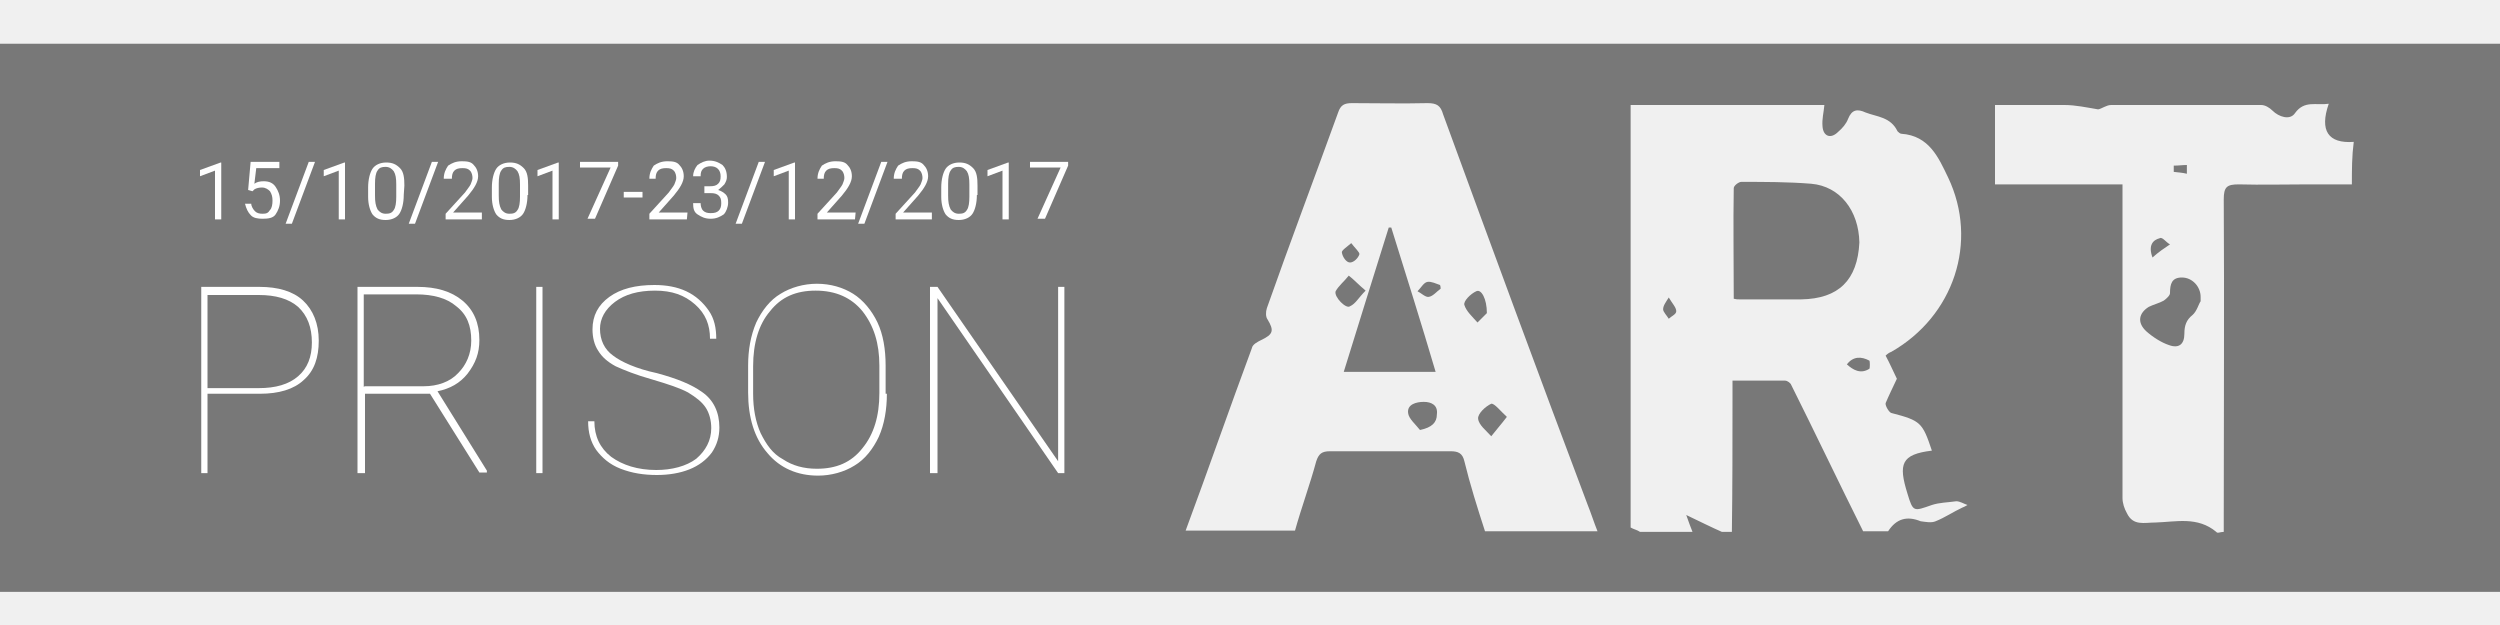
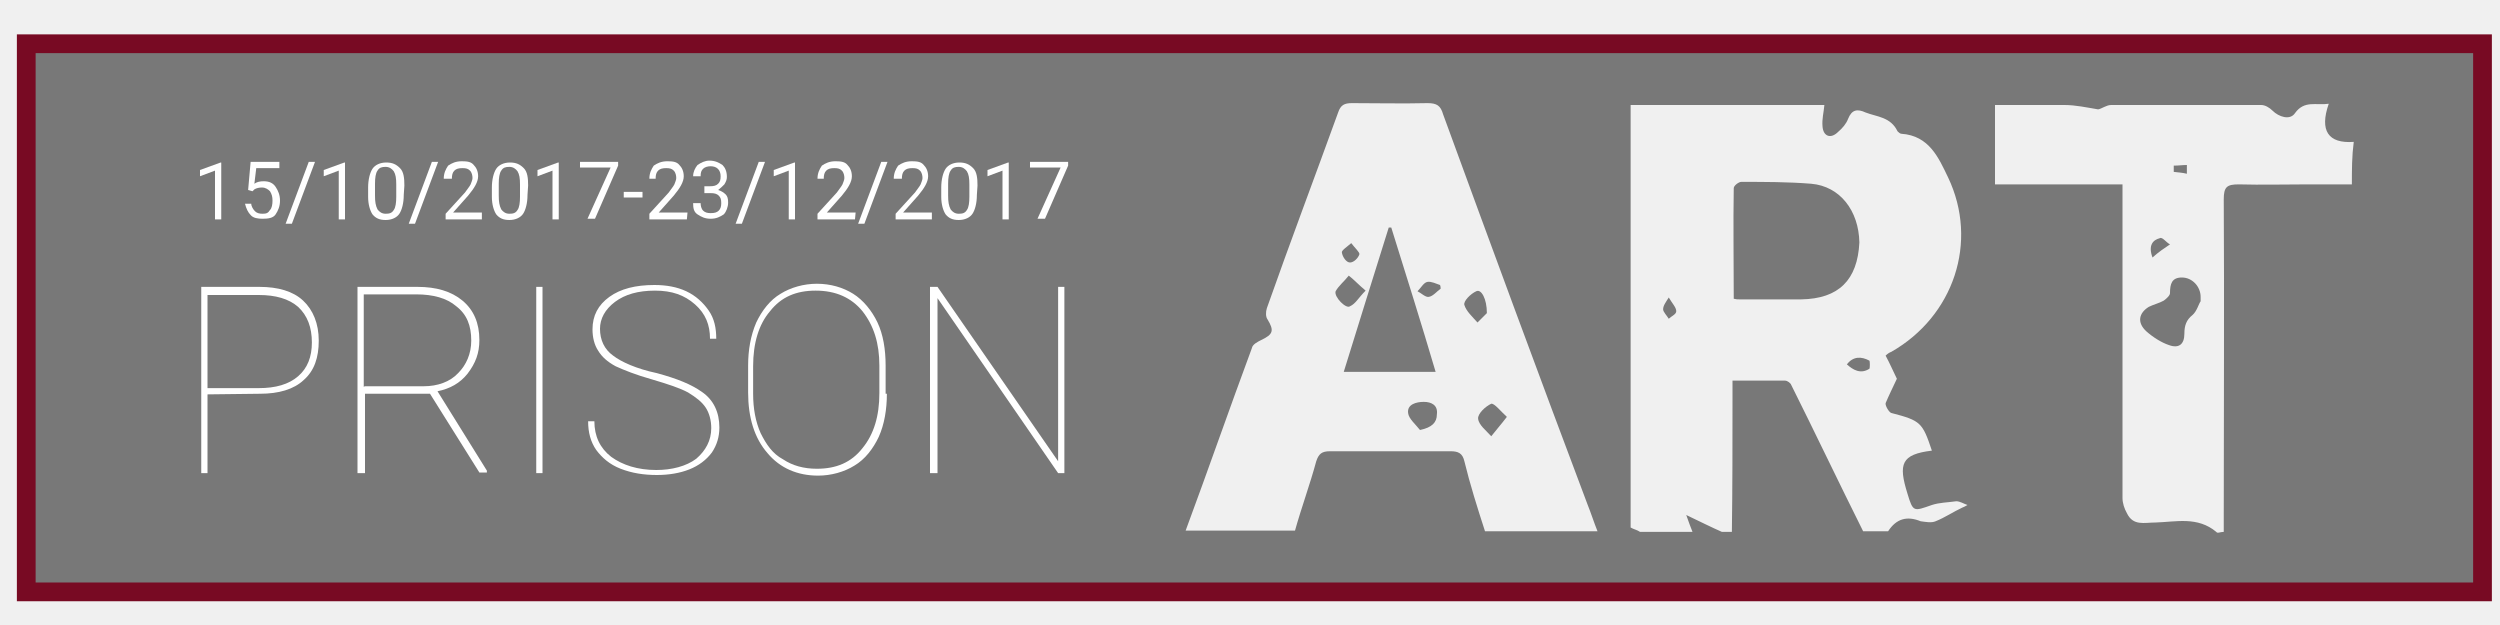
<svg xmlns="http://www.w3.org/2000/svg" version="1.1" id="Layer_1" x="0px" y="0px" viewBox="0 0 400 100" style="enable-background:new 0 0 400 100;" xml:space="preserve">
  <style type="text/css">
	.st0{opacity:0.5;}
	.st1{fill:#FFFFFF;}
+ 	.st2{fill:none;stroke:#780A23;stroke-width:3;stroke-miterlimit:10;}
</style>
  <g>
    <g class="st0">
      <path d="M228.4,45.1c-0.6,0.1-1,0.9-1.6,1.5c0.6,0.3,1.3,1,1.8,0.9c0.7-0.1,1.3-0.9,1.9-1.3c0-0.1,0-0.4-0.1-0.6    C229.8,45.4,229,45,228.4,45.1z" />
      <path d="M236.2,46.6c-0.9,0.4-2.1,1.6-1.9,2.2c0.3,1,1.3,1.9,2.1,2.8c0.6-0.6,1.3-1.3,1.5-1.5C237.9,47.8,237,46.2,236.2,46.6z" />
      <path d="M266.1,49.5c0,0.4,0.6,1,0.9,1.5c0.4-0.4,1.2-0.7,1.2-1.2c0-0.6-0.6-1.2-1.2-2.2C266.5,48.4,266.1,48.9,266.1,49.5z" />
      <path d="M238.6,64.6c-0.9,0.4-2.2,1.6-2.1,2.4c0.1,1,1.3,1.9,2.1,2.8c0.7-0.9,1.5-1.8,2.5-3.1C240.1,65.8,239.1,64.5,238.6,64.6z" />
      <path d="M216,42c0.6,0,1.3-0.7,1.5-1.3c0.1-0.3-0.7-1-1.3-1.8c-0.7,0.6-1.6,1.2-1.5,1.5C214.8,41.1,215.4,42,216,42z" />
      <path d="M227.8,64.3c-1.2,0-2.7,0.4-2.5,1.8c0.1,0.9,1.2,1.8,1.9,2.7c1.9-0.4,2.7-1.2,2.7-2.5C230.1,64.8,229,64.3,227.8,64.3z" />
      <path d="M222.6,36.4c-0.1,0-0.3,0-0.4,0c-2.4,7.6-4.8,15.4-7.2,23.1c5.1,0,9.9,0,14.7,0C227.4,51.7,225,44.1,222.6,36.4z" />
      <path d="M216,49c0.9-0.4,1.3-1.3,2.5-2.5c-1.2-1-1.9-1.8-2.7-2.4c-0.7,0.9-1.6,1.6-2.1,2.5C213.4,47.5,215.4,49.5,216,49z" />
      <path d="M349.9,26.4c-0.7,0-1.3,0.1-2.1,0.1c0,0.3,0,0.7,0,1c0.7,0.1,1.3,0.1,2.1,0.3C349.9,27.4,349.9,27,349.9,26.4z" />
      <path d="M289.8,29.4c-3.7-0.3-7.5-0.3-11.2-0.3c-0.4,0-1.2,0.6-1.2,1c-0.1,5.8,0,11.7,0,17.7c0.4,0.1,0.6,0.1,0.9,0.1    c3.3,0,6.6,0,9.9,0c6-0.1,9-3.1,9.3-9.1C297.4,33.7,294.4,29.8,289.8,29.4z" />
      <path d="M349.1,44.4c-1.6,0-1.9,1-1.9,2.5c0,0.4-0.6,0.9-1,1.2c-0.7,0.4-1.6,0.6-2.4,1c-1.6,1-1.9,2.5-0.4,3.9    c1,0.9,2.4,1.8,3.6,2.2c1.6,0.6,2.5-0.1,2.5-1.8c0-1.3,0.3-2.2,1.3-3c0.7-0.6,1-1.8,1.3-2.2c0-0.6,0-0.6,0-0.7    C352.1,45.9,350.8,44.4,349.1,44.4z" />
-       <path d="M-63.8,7v87.7h540V7H-63.8z M237.6,85c-1.2-3.7-2.4-7.5-3.3-11.2c-0.3-1.3-1-1.6-2.2-1.6c-6.4,0-12.9,0-19.3,0    c-1.3,0-1.8,0.4-2.2,1.6c-1,3.7-2.4,7.5-3.4,11.1c-5.8,0-11.7,0-17.5,0c3.6-9.7,7-19.5,10.6-29.2c0.1-0.6,0.9-1,1.5-1.3    c1.9-0.9,2.1-1.5,1-3.3c-0.3-0.4-0.3-1.2-0.1-1.8c3.7-10.5,7.6-20.8,11.4-31.3c0.4-1.2,1-1.5,2.2-1.5c4,0,8.1,0.1,12.1,0    c1.5,0,2.1,0.4,2.5,1.8c7.6,20.8,15.3,41.7,23.1,62.4c0.6,1.5,1,2.8,1.6,4.3C249.6,85,243.6,85,237.6,85z M314,81.2    c-1.5,0.7-2.8,1.6-4.3,2.2c-0.7,0.3-1.6,0.1-2.4,0c-2.2-0.9-3.9-0.4-5.2,1.6c-1.3,0-2.7,0-4,0c-3.9-7.8-7.6-15.6-11.5-23.4    c-0.1-0.3-0.6-0.7-1-0.7c-2.7,0-5.5,0-8.4,0c0,1.2,0,1.9,0,2.8c0,7.2,0,14.2-0.1,21.4c-0.6,0-1,0-1.6,0c-1.6-0.7-3.4-1.6-5.7-2.7    c0.4,1.2,0.7,1.9,1,2.7c-2.8,0-5.5,0-8.4,0c-0.4-0.3-1-0.4-1.5-0.7c0-22.3,0-45,0-67.6c10.3,0,20.7,0,31,0    c-0.1,1.2-0.4,2.2-0.3,3.4c0.1,1.6,1.3,2.1,2.5,0.9c0.7-0.6,1.3-1.3,1.6-2.1c0.6-1.5,1.5-1.6,2.8-1c1.8,0.7,4,0.7,5.1,3    c0.1,0.1,0.4,0.4,0.6,0.4c4.5,0.3,6,3.9,7.5,7c4.9,10.3,0.9,22.2-9.1,27.9c-0.3,0.1-0.6,0.3-0.9,0.6c0.7,1.3,1.3,2.7,1.8,3.7    c-0.7,1.5-1.3,2.7-1.8,3.9c-0.1,0.4,0.6,1.6,1,1.6c4.6,1.2,4.9,1.5,6.4,6c-4.9,0.6-5.4,2.1-3.9,6.9c0.9,3,1,2.8,3.9,1.8    c1.2-0.4,2.5-0.4,3.9-0.6c0.6,0,1.2,0.4,1.8,0.6C314.6,80.9,314.3,81.1,314,81.2z M376.3,29.5c-2.4,0-4.6,0-7,0    c-3.7,0-7.5,0.1-11.1,0c-1.9,0-2.4,0.4-2.4,2.4c0.1,16.9,0,33.9,0,50.8c0,0.7,0,1.5,0,2.4c-0.6,0-1,0.3-1.2,0    c-3-2.5-6.4-1.6-9.7-1.5c-1.8,0-3.6,0.6-4.6-1.5c-0.4-0.7-0.7-1.6-0.7-2.4c0-15.9,0-31.8,0-47.7c0-0.7,0-1.5,0-2.5    c-6.9,0-13.6,0-20.4,0c0-4.2,0-8.5,0-12.7c3.7,0,7.3,0,11.1,0c1.8,0,3.6,0.4,5.4,0.7c0.6-0.1,1.3-0.7,2.1-0.7c7.9,0,16,0,24,0    c0.6,0,1.3,0.4,1.8,0.9c1,1,2.8,1.6,3.6,0.4c1.5-2.1,3.4-1.2,5.4-1.5c-1.5,4.3-0.1,6.4,4,6.1C376.3,25,376.3,27.1,376.3,29.5z" />
+       <path d="M4.2,7v87.7h393V7H4.2z M237.6,85c-1.2-3.7-2.4-7.5-3.3-11.2c-0.3-1.3-1-1.6-2.2-1.6c-6.4,0-12.9,0-19.3,0    c-1.3,0-1.8,0.4-2.2,1.6c-1,3.7-2.4,7.5-3.4,11.1c-5.8,0-11.7,0-17.5,0c3.6-9.7,7-19.5,10.6-29.2c0.1-0.6,0.9-1,1.5-1.3    c1.9-0.9,2.1-1.5,1-3.3c-0.3-0.4-0.3-1.2-0.1-1.8c3.7-10.5,7.6-20.8,11.4-31.3c0.4-1.2,1-1.5,2.2-1.5c4,0,8.1,0.1,12.1,0    c1.5,0,2.1,0.4,2.5,1.8c7.6,20.8,15.3,41.7,23.1,62.4c0.6,1.5,1,2.8,1.6,4.3C249.6,85,243.6,85,237.6,85z M314,81.2    c-1.5,0.7-2.8,1.6-4.3,2.2c-0.7,0.3-1.6,0.1-2.4,0c-2.2-0.9-3.9-0.4-5.2,1.6c-1.3,0-2.7,0-4,0c-3.9-7.8-7.6-15.6-11.5-23.4    c-0.1-0.3-0.6-0.7-1-0.7c-2.7,0-5.5,0-8.4,0c0,1.2,0,1.9,0,2.8c0,7.2,0,14.2-0.1,21.4c-0.6,0-1,0-1.6,0c-1.6-0.7-3.4-1.6-5.7-2.7    c0.4,1.2,0.7,1.9,1,2.7c-2.8,0-5.5,0-8.4,0c-0.4-0.3-1-0.4-1.5-0.7c0-22.3,0-45,0-67.6c10.3,0,20.7,0,31,0    c-0.1,1.2-0.4,2.2-0.3,3.4c0.1,1.6,1.3,2.1,2.5,0.9c0.7-0.6,1.3-1.3,1.6-2.1c0.6-1.5,1.5-1.6,2.8-1c1.8,0.7,4,0.7,5.1,3    c0.1,0.1,0.4,0.4,0.6,0.4c4.5,0.3,6,3.9,7.5,7c4.9,10.3,0.9,22.2-9.1,27.9c-0.3,0.1-0.6,0.3-0.9,0.6c0.7,1.3,1.3,2.7,1.8,3.7    c-0.7,1.5-1.3,2.7-1.8,3.9c-0.1,0.4,0.6,1.6,1,1.6c4.6,1.2,4.9,1.5,6.4,6c-4.9,0.6-5.4,2.1-3.9,6.9c0.9,3,1,2.8,3.9,1.8    c1.2-0.4,2.5-0.4,3.9-0.6c0.6,0,1.2,0.4,1.8,0.6C314.6,80.9,314.3,81.1,314,81.2z M376.3,29.5c-2.4,0-4.6,0-7,0    c-3.7,0-7.5,0.1-11.1,0c-1.9,0-2.4,0.4-2.4,2.4c0.1,16.9,0,33.9,0,50.8c0,0.7,0,1.5,0,2.4c-0.6,0-1,0.3-1.2,0    c-3-2.5-6.4-1.6-9.7-1.5c-1.8,0-3.6,0.6-4.6-1.5c-0.4-0.7-0.7-1.6-0.7-2.4c0-15.9,0-31.8,0-47.7c0-0.7,0-1.5,0-2.5    c-6.9,0-13.6,0-20.4,0c0-4.2,0-8.5,0-12.7c3.7,0,7.3,0,11.1,0c1.8,0,3.6,0.4,5.4,0.7c0.6-0.1,1.3-0.7,2.1-0.7c7.9,0,16,0,24,0    c0.6,0,1.3,0.4,1.8,0.9c1,1,2.8,1.6,3.6,0.4c1.5-2.1,3.4-1.2,5.4-1.5c-1.5,4.3-0.1,6.4,4,6.1C376.3,25,376.3,27.1,376.3,29.5z" />
      <path d="M347.2,39.1c-0.6-0.3-1.2-1.2-1.6-1c-1.2,0.3-1.9,1.2-1.2,3.1C345.4,40.3,346.3,39.7,347.2,39.1z" />
      <path d="M295.5,58.3c1,0.9,2.2,1.6,3.6,0.7c0.1-0.1,0.1-1.2,0-1.3C297.8,57,296.5,57,295.5,58.3z" />
    </g>
    <g>
      <g>
-         <path class="st1" d="M33.2,63.1v12.6h-1V45.9h9.3c3,0,5.4,0.7,7,2.2c1.6,1.5,2.5,3.7,2.5,6.4c0,2.7-0.7,4.8-2.4,6.3     c-1.6,1.5-4,2.2-7,2.2H33.2z M33.2,62.1h8.2c2.7,0,4.8-0.6,6.3-1.9c1.5-1.3,2.2-3.1,2.2-5.4c0-2.4-0.7-4.3-2.2-5.7     c-1.5-1.3-3.6-1.9-6.3-1.9h-8.2V62.1z" />
+         <path class="st1" d="M33.2,63.1v12.6h-1V45.9h9.3c3,0,5.4,0.7,7,2.2s2.5,3.7,2.5,6.4s-0.7,4.8-2.4,6.3c-1.6,1.5-4,2.2-7,2.2     L33.2,63.1L33.2,63.1z M33.2,62.1h8.2c2.7,0,4.8-0.6,6.3-1.9c1.5-1.3,2.2-3.1,2.2-5.4c0-2.4-0.7-4.3-2.2-5.7     c-1.5-1.3-3.6-1.9-6.3-1.9h-8.2V62.1z" />
        <path class="st1" d="M68.8,63H58.4v12.7h-1.2V45.9h9.6c3,0,5.4,0.7,7.2,2.2c1.8,1.5,2.7,3.6,2.7,6.3c0,2.1-0.6,3.7-1.9,5.4     c-1.2,1.5-2.8,2.4-4.8,2.8l7.9,12.7v0.3h-1.2L68.8,63z M58.4,61.8h9.4c2.2,0,4.2-0.7,5.5-2.1c1.3-1.3,2.1-3.1,2.1-5.2     c0-2.4-0.7-4.2-2.4-5.5c-1.5-1.3-3.7-1.9-6.4-1.9h-8.4v14.8C58.3,61.8,58.4,61.8,58.4,61.8z" />
        <path class="st1" d="M86.8,75.7h-1V45.9h1V75.7z" />
-         <path class="st1" d="M113.8,68.5c0-1.2-0.3-2.4-0.9-3.3c-0.6-0.9-1.5-1.6-2.8-2.4c-1.3-0.7-3.1-1.3-5.8-2.1     c-2.5-0.7-4.5-1.5-5.8-2.1c-1.3-0.7-2.2-1.5-2.8-2.5c-0.6-0.9-0.9-2.1-0.9-3.4c0-2.2,0.9-3.9,2.7-5.2c1.8-1.3,4.2-1.9,7.2-1.9     c1.9,0,3.6,0.3,5.1,1s2.7,1.8,3.6,3.1c0.9,1.3,1.2,2.8,1.2,4.5h-1c0-2.2-0.7-4-2.4-5.5s-3.7-2.2-6.4-2.2c-2.7,0-4.8,0.6-6.4,1.8     s-2.4,2.7-2.4,4.3c0,1.8,0.7,3.3,2.1,4.3c1.3,1,3.7,2.1,7,2.8c3.3,0.9,5.5,1.8,7.2,3c1.9,1.3,2.8,3.3,2.8,5.7     c0,1.5-0.4,2.8-1.2,4c-0.9,1.2-2.1,2.1-3.6,2.7c-1.5,0.6-3.3,0.9-5.2,0.9c-2.1,0-4-0.3-5.8-1s-3-1.8-3.9-3     c-0.9-1.3-1.3-2.8-1.3-4.6h1c0,2.4,0.9,4.3,2.7,5.7c1.8,1.3,4.2,2.1,7.2,2.1c2.5,0,4.8-0.6,6.4-1.8     C112.9,72.1,113.8,70.5,113.8,68.5z" />
-         <path class="st1" d="M141.9,63c0,2.5-0.4,4.9-1.3,6.9c-0.9,1.9-2.2,3.6-3.9,4.6c-1.6,1-3.7,1.6-5.8,1.6c-3.3,0-6.1-1.2-8.1-3.6     c-2.1-2.4-3.1-5.7-3.1-9.7v-4.3c0-2.5,0.4-4.8,1.3-6.9c0.9-1.9,2.2-3.6,3.9-4.6c1.6-1,3.7-1.6,5.8-1.6c2.2,0,4.2,0.6,5.8,1.6     c1.6,1,3,2.7,3.9,4.6c0.9,1.9,1.3,4.3,1.3,6.9V63C141.8,63,141.9,63,141.9,63z M140.7,58.5c0-3.6-0.9-6.4-2.7-8.7     c-1.8-2.2-4.3-3.3-7.5-3.3c-3.1,0-5.5,1-7.3,3.3c-1.8,2.1-2.7,5.1-2.7,8.8V63c0,2.4,0.4,4.5,1.2,6.3c0.9,1.8,1.9,3.3,3.6,4.2     c1.5,1,3.3,1.5,5.4,1.5c3.1,0,5.5-1,7.3-3.3c1.8-2.2,2.7-5.1,2.7-8.8V58.5z" />
+         <path class="st1" d="M113.8,68.5c0-1.2-0.3-2.4-0.9-3.3s-1.5-1.6-2.8-2.4c-1.3-0.7-3.1-1.3-5.8-2.1c-2.5-0.7-4.5-1.5-5.8-2.1     c-1.3-0.7-2.2-1.5-2.8-2.5c-0.6-0.9-0.9-2.1-0.9-3.4c0-2.2,0.9-3.9,2.7-5.2c1.8-1.3,4.2-1.9,7.2-1.9c1.9,0,3.6,0.3,5.1,1     s2.7,1.8,3.6,3.1s1.2,2.8,1.2,4.5h-1c0-2.2-0.7-4-2.4-5.5s-3.7-2.2-6.4-2.2c-2.7,0-4.8,0.6-6.4,1.8S96,51,96,52.6     c0,1.8,0.7,3.3,2.1,4.3c1.3,1,3.7,2.1,7,2.8c3.3,0.9,5.5,1.8,7.2,3c1.9,1.3,2.8,3.3,2.8,5.7c0,1.5-0.4,2.8-1.2,4     c-0.9,1.2-2.1,2.1-3.6,2.7S107,76,105.1,76c-2.1,0-4-0.3-5.8-1s-3-1.8-3.9-3c-0.9-1.3-1.3-2.8-1.3-4.6h1c0,2.4,0.9,4.3,2.7,5.7     c1.8,1.3,4.2,2.1,7.2,2.1c2.5,0,4.8-0.6,6.4-1.8C112.9,72.1,113.8,70.5,113.8,68.5z" />
+         <path class="st1" d="M141.9,63c0,2.5-0.4,4.9-1.3,6.9c-0.9,1.9-2.2,3.6-3.9,4.6c-1.6,1-3.7,1.6-5.8,1.6c-3.3,0-6.1-1.2-8.1-3.6     c-2.1-2.4-3.1-5.7-3.1-9.7v-4.3c0-2.5,0.4-4.8,1.3-6.9c0.9-1.9,2.2-3.6,3.9-4.6c1.6-1,3.7-1.6,5.8-1.6c2.2,0,4.2,0.6,5.8,1.6     s3,2.7,3.9,4.6c0.9,1.9,1.3,4.3,1.3,6.9V63C141.8,63,141.9,63,141.9,63z M140.7,58.5c0-3.6-0.9-6.4-2.7-8.7     c-1.8-2.2-4.3-3.3-7.5-3.3c-3.1,0-5.5,1-7.3,3.3c-1.8,2.1-2.7,5.1-2.7,8.8V63c0,2.4,0.4,4.5,1.2,6.3c0.9,1.8,1.9,3.3,3.6,4.2     c1.5,1,3.3,1.5,5.4,1.5c3.1,0,5.5-1,7.3-3.3c1.8-2.2,2.7-5.1,2.7-8.8V58.5z" />
        <path class="st1" d="M170.3,75.7h-1l-19.3-28v28h-1.2V45.9h1.2l19.3,27.9V45.9h1V75.7z" />
      </g>
      <g>
        <path class="st1" d="M35.6,35.1h-1.2v-7.8L32,28.2v-1l3.3-1.2h0.1v9.1C35.5,35.1,35.6,35.1,35.6,35.1z" />
-         <path class="st1" d="M39.7,30.4l0.4-4.5h4.6v1H41l-0.3,2.5c0.4-0.3,0.9-0.4,1.5-0.4c0.9,0,1.5,0.3,1.9,0.9     c0.4,0.6,0.7,1.3,0.7,2.2s-0.3,1.6-0.7,2.2c-0.4,0.6-1.2,0.7-2.1,0.7c-0.7,0-1.5-0.1-1.9-0.6c-0.4-0.4-0.7-1-0.9-1.8h1     c0,0.4,0.3,0.9,0.6,1.2c0.3,0.3,0.7,0.4,1.2,0.4c0.6,0,0.9-0.1,1.2-0.6c0.3-0.3,0.4-0.9,0.4-1.5c0-0.6-0.1-1-0.4-1.5     c-0.3-0.3-0.7-0.6-1.3-0.6c-0.4,0-0.9,0.1-1.2,0.3l-0.3,0.3L39.7,30.4z" />
+         <path class="st1" d="M39.7,30.4l0.4-4.5h4.6v1H41l-0.3,2.5c0.4-0.3,0.9-0.4,1.5-0.4c0.9,0,1.5,0.3,1.9,0.9s0.7,1.3,0.7,2.2     c0,0.9-0.3,1.6-0.7,2.2C43.7,34.9,42.9,35,42,35c-0.7,0-1.5-0.1-1.9-0.6c-0.4-0.4-0.7-1-0.9-1.8h1c0,0.4,0.3,0.9,0.6,1.2     s0.7,0.4,1.2,0.4c0.6,0,0.9-0.1,1.2-0.6c0.3-0.3,0.4-0.9,0.4-1.5c0-0.6-0.1-1-0.4-1.5c-0.3-0.3-0.7-0.6-1.3-0.6     c-0.4,0-0.9,0.1-1.2,0.3l-0.3,0.3L39.7,30.4z" />
        <path class="st1" d="M46.7,35.8h-1l3.7-9.9h1L46.7,35.8z" />
        <path class="st1" d="M55.4,35.1h-1.2v-7.8l-2.4,0.9v-1l3.3-1.2h0.1v9.1C55.3,35.1,55.4,35.1,55.4,35.1z" />
-         <path class="st1" d="M64.6,31.2c0,1.3-0.3,2.4-0.7,3c-0.4,0.6-1.2,1-2.2,1s-1.6-0.3-2.1-0.9c-0.4-0.6-0.7-1.6-0.7-2.8V30     c0-1.3,0.3-2.4,0.7-3c0.4-0.6,1.2-1,2.2-1s1.6,0.3,2.2,0.9s0.7,1.6,0.7,2.8L64.6,31.2L64.6,31.2z M63.4,29.5c0-1-0.1-1.6-0.4-2.1     c-0.3-0.4-0.7-0.7-1.3-0.7s-1,0.1-1.3,0.6c-0.3,0.4-0.4,1.2-0.4,2.1v1.9c0,1,0.1,1.6,0.4,2.2c0.3,0.4,0.7,0.7,1.3,0.7     s1-0.1,1.3-0.6c0.3-0.4,0.4-1.2,0.4-2.1V29.5z" />
+         <path class="st1" d="M64.6,31.2c0,1.3-0.3,2.4-0.7,3c-0.4,0.6-1.2,1-2.2,1s-1.6-0.3-2.1-0.9c-0.4-0.6-0.7-1.6-0.7-2.8V30     c0-1.3,0.3-2.4,0.7-3s1.2-1,2.2-1s1.6,0.3,2.2,0.9c0.6,0.6,0.7,1.6,0.7,2.8L64.6,31.2L64.6,31.2z M63.4,29.5c0-1-0.1-1.6-0.4-2.1     c-0.3-0.4-0.7-0.7-1.3-0.7s-1,0.1-1.3,0.6c-0.3,0.4-0.4,1.2-0.4,2.1v1.9c0,1,0.1,1.6,0.4,2.2c0.3,0.4,0.7,0.7,1.3,0.7     s1-0.1,1.3-0.6c0.3-0.4,0.4-1.2,0.4-2.1V29.5z" />
        <path class="st1" d="M66.4,35.8h-1l3.7-9.9h1L66.4,35.8z" />
-         <path class="st1" d="M77.3,35.1h-6v-0.9l3.1-3.4c0.4-0.6,0.7-0.9,0.9-1.3c0.1-0.3,0.3-0.7,0.3-1c0-0.4-0.1-0.9-0.4-1.2     c-0.3-0.3-0.6-0.4-1.2-0.4c-0.6,0-1,0.1-1.3,0.4c-0.3,0.3-0.4,0.7-0.4,1.3H71c0-0.9,0.3-1.5,0.7-2.1c0.6-0.4,1.2-0.7,2.2-0.7     c0.9,0,1.5,0.1,1.9,0.6c0.4,0.4,0.7,1,0.7,1.8c0,0.9-0.6,1.9-1.6,3.1l-2.4,2.7h4.6V35.1z" />
-         <path class="st1" d="M84.4,31.2c0,1.3-0.3,2.4-0.7,3c-0.4,0.6-1.2,1-2.2,1c-1,0-1.6-0.3-2.1-0.9c-0.4-0.6-0.7-1.6-0.7-2.8V30     c0-1.3,0.3-2.4,0.7-3c0.4-0.6,1.2-1,2.2-1c1,0,1.6,0.3,2.2,0.9c0.6,0.6,0.7,1.6,0.7,2.8v1.5H84.4z M83.2,29.5     c0-1-0.1-1.6-0.4-2.1c-0.3-0.4-0.7-0.7-1.3-0.7c-0.6,0-1,0.1-1.3,0.6c-0.3,0.4-0.4,1.2-0.4,2.1v1.9c0,1,0.1,1.6,0.4,2.2     c0.3,0.4,0.7,0.7,1.3,0.7c0.6,0,1-0.1,1.3-0.6c0.3-0.4,0.4-1.2,0.4-2.1V29.5z" />
+         <path class="st1" d="M77.3,35.1h-6v-0.9l3.1-3.4c0.4-0.6,0.7-0.9,0.9-1.3c0.1-0.3,0.3-0.7,0.3-1c0-0.4-0.1-0.9-0.4-1.2     c-0.3-0.3-0.6-0.4-1.2-0.4s-1,0.1-1.3,0.4s-0.4,0.7-0.4,1.3H71c0-0.9,0.3-1.5,0.7-2.1c0.6-0.4,1.2-0.7,2.2-0.7     c0.9,0,1.5,0.1,1.9,0.6c0.4,0.4,0.7,1,0.7,1.8c0,0.9-0.6,1.9-1.6,3.1L72.5,34h4.6v1.1H77.3z" />
+         <path class="st1" d="M84.4,31.2c0,1.3-0.3,2.4-0.7,3c-0.4,0.6-1.2,1-2.2,1s-1.6-0.3-2.1-0.9c-0.4-0.6-0.7-1.6-0.7-2.8V30     c0-1.3,0.3-2.4,0.7-3c0.4-0.6,1.2-1,2.2-1s1.6,0.3,2.2,0.9s0.7,1.6,0.7,2.8L84.4,31.2C84.5,31.2,84.4,31.2,84.4,31.2z M83.2,29.5     c0-1-0.1-1.6-0.4-2.1c-0.3-0.4-0.7-0.7-1.3-0.7c-0.6,0-1,0.1-1.3,0.6c-0.3,0.4-0.4,1.2-0.4,2.1v1.9c0,1,0.1,1.6,0.4,2.2     c0.3,0.4,0.7,0.7,1.3,0.7c0.6,0,1-0.1,1.3-0.6c0.3-0.4,0.4-1.2,0.4-2.1V29.5z" />
        <path class="st1" d="M89.6,35.1h-1.2v-7.8L86,28.2v-1l3.3-1.2h0.1v9.1C89.5,35.1,89.6,35.1,89.6,35.1z" />
-         <path class="st1" d="M98.9,26.5l-3.7,8.5H94l3.7-8.2h-4.9v-0.9h6.1V26.5z" />
+         <path class="st1" d="M98.9,26.5L95.2,35H94l3.7-8.2h-4.9v-0.9h6.1C98.9,25.9,98.9,26.5,98.9,26.5z" />
        <path class="st1" d="M102.8,31.6h-3v-0.9h3V31.6z" />
-         <path class="st1" d="M109.9,35.1h-6v-0.9l3.1-3.4c0.4-0.6,0.7-0.9,0.9-1.3c0.1-0.3,0.3-0.7,0.3-1c0-0.4-0.1-0.9-0.4-1.2     c-0.3-0.3-0.6-0.4-1.2-0.4c-0.6,0-1,0.1-1.3,0.4c-0.3,0.3-0.4,0.7-0.4,1.3h-1c0-0.9,0.3-1.5,0.7-2.1c0.6-0.4,1.2-0.7,2.2-0.7     c0.9,0,1.5,0.1,1.9,0.6c0.4,0.4,0.7,1,0.7,1.8c0,0.9-0.6,1.9-1.6,3.1l-2.4,2.7h4.6L109.9,35.1L109.9,35.1z" />
-         <path class="st1" d="M112.7,29.8h0.9c0.6,0,1-0.1,1.3-0.4c0.3-0.3,0.4-0.6,0.4-1.2c0-1-0.6-1.6-1.6-1.6c-0.4,0-0.9,0.1-1.2,0.4     c-0.3,0.3-0.4,0.6-0.4,1.2h-1.2c0-0.7,0.3-1.3,0.7-1.8c0.6-0.4,1.2-0.7,1.9-0.7c0.9,0,1.5,0.3,2.1,0.7c0.4,0.4,0.7,1,0.7,1.9     c0,0.4-0.1,0.7-0.4,1.2c-0.3,0.3-0.6,0.6-1,0.9c0.4,0.1,0.9,0.4,1.2,0.7c0.3,0.3,0.4,0.7,0.4,1.3c0,0.7-0.3,1.5-0.7,1.9     c-0.6,0.4-1.2,0.7-2.1,0.7c-0.9,0-1.5-0.3-2.1-0.7c-0.6-0.4-0.7-1-0.7-1.8h1.2c0,0.4,0.1,0.9,0.4,1.2s0.7,0.4,1.2,0.4     c0.6,0,1-0.1,1.3-0.4s0.4-0.7,0.4-1.2c0-0.6-0.1-0.9-0.4-1.2c-0.3-0.3-0.7-0.4-1.3-0.4h-1V29.8z" />
+         <path class="st1" d="M109.9,35.1h-6v-0.9l3.1-3.4c0.4-0.6,0.7-0.9,0.9-1.3c0.1-0.3,0.3-0.7,0.3-1c0-0.4-0.1-0.9-0.4-1.2     c-0.3-0.3-0.6-0.4-1.2-0.4s-1,0.1-1.3,0.4s-0.4,0.7-0.4,1.3h-1c0-0.9,0.3-1.5,0.7-2.1c0.6-0.4,1.2-0.7,2.2-0.7     c0.9,0,1.5,0.1,1.9,0.6c0.4,0.4,0.7,1,0.7,1.8c0,0.9-0.6,1.9-1.6,3.1l-2.4,2.7h4.6L109.9,35.1L109.9,35.1z" />
+         <path class="st1" d="M112.7,29.8h0.9c0.6,0,1-0.1,1.3-0.4s0.4-0.6,0.4-1.2c0-1-0.6-1.6-1.6-1.6c-0.4,0-0.9,0.1-1.2,0.4     c-0.3,0.3-0.4,0.6-0.4,1.2h-1.2c0-0.7,0.3-1.3,0.7-1.8c0.6-0.4,1.2-0.7,1.9-0.7c0.9,0,1.5,0.3,2.1,0.7c0.4,0.4,0.7,1,0.7,1.9     c0,0.4-0.1,0.7-0.4,1.2c-0.3,0.3-0.6,0.6-1,0.9c0.4,0.1,0.9,0.4,1.2,0.7c0.3,0.3,0.4,0.7,0.4,1.3c0,0.7-0.3,1.5-0.7,1.9     c-0.6,0.4-1.2,0.7-2.1,0.7s-1.5-0.3-2.1-0.7s-0.7-1-0.7-1.8h1.2c0,0.4,0.1,0.9,0.4,1.2s0.7,0.4,1.2,0.4c0.6,0,1-0.1,1.3-0.4     s0.4-0.7,0.4-1.2c0-0.6-0.1-0.9-0.4-1.2c-0.3-0.3-0.7-0.4-1.3-0.4h-1C112.7,30.9,112.7,29.8,112.7,29.8z" />
        <path class="st1" d="M118.7,35.8h-1l3.7-9.9h1L118.7,35.8z" />
        <path class="st1" d="M127.4,35.1h-1.2v-7.8l-2.4,0.9v-1l3.3-1.2h0.1v9.1C127.2,35.1,127.4,35.1,127.4,35.1z" />
-         <path class="st1" d="M136.8,35.1h-6v-0.9l3.1-3.4c0.4-0.6,0.7-0.9,0.9-1.3c0.1-0.3,0.3-0.7,0.3-1c0-0.4-0.1-0.9-0.4-1.2     c-0.3-0.3-0.6-0.4-1.2-0.4c-0.6,0-1,0.1-1.3,0.4c-0.3,0.3-0.4,0.7-0.4,1.3h-1c0-0.9,0.3-1.5,0.7-2.1c0.6-0.4,1.2-0.7,2.2-0.7     c0.9,0,1.5,0.1,1.9,0.6c0.4,0.4,0.7,1,0.7,1.8c0,0.9-0.6,1.9-1.6,3.1l-2.4,2.7h4.6L136.8,35.1L136.8,35.1z" />
+         <path class="st1" d="M136.8,35.1h-6v-0.9l3.1-3.4c0.4-0.6,0.7-0.9,0.9-1.3c0.1-0.3,0.3-0.7,0.3-1c0-0.4-0.1-0.9-0.4-1.2     c-0.3-0.3-0.6-0.4-1.2-0.4c-0.6,0-1,0.1-1.3,0.4s-0.4,0.7-0.4,1.3h-1c0-0.9,0.3-1.5,0.7-2.1c0.6-0.4,1.2-0.7,2.2-0.7     c0.9,0,1.5,0.1,1.9,0.6c0.4,0.4,0.7,1,0.7,1.8c0,0.9-0.6,1.9-1.6,3.1l-2.4,2.7h4.6L136.8,35.1L136.8,35.1z" />
        <path class="st1" d="M138.3,35.8h-1l3.7-9.9h1L138.3,35.8z" />
-         <path class="st1" d="M149.3,35.1h-6v-0.9l3.1-3.4c0.4-0.6,0.7-0.9,0.9-1.3c0.1-0.3,0.3-0.7,0.3-1c0-0.4-0.1-0.9-0.4-1.2     c-0.3-0.3-0.6-0.4-1.2-0.4c-0.6,0-1,0.1-1.3,0.4c-0.3,0.3-0.4,0.7-0.4,1.3H143c0-0.9,0.3-1.5,0.7-2.1c0.6-0.4,1.2-0.7,2.2-0.7     c0.9,0,1.5,0.1,1.9,0.6c0.4,0.4,0.7,1,0.7,1.8c0,0.9-0.6,1.9-1.6,3.1l-2.4,2.7h4.6V35.1z" />
-         <path class="st1" d="M156.3,31.2c0,1.3-0.3,2.4-0.7,3c-0.4,0.6-1.2,1-2.2,1c-1,0-1.6-0.3-2.1-0.9c-0.4-0.6-0.7-1.6-0.7-2.8V30     c0-1.3,0.3-2.4,0.7-3c0.4-0.6,1.2-1,2.2-1c1,0,1.6,0.3,2.2,0.9s0.7,1.6,0.7,2.8v1.5H156.3z M155.1,29.5c0-1-0.1-1.6-0.4-2.1     c-0.3-0.4-0.7-0.7-1.3-0.7s-1,0.1-1.3,0.6c-0.3,0.4-0.4,1.2-0.4,2.1v1.9c0,1,0.1,1.6,0.4,2.2c0.3,0.4,0.7,0.7,1.3,0.7     s1-0.1,1.3-0.6c0.3-0.4,0.4-1.2,0.4-2.1V29.5z" />
+         <path class="st1" d="M149.3,35.1h-6v-0.9l3.1-3.4c0.4-0.6,0.7-0.9,0.9-1.3c0.1-0.3,0.3-0.7,0.3-1c0-0.4-0.1-0.9-0.4-1.2     c-0.3-0.3-0.6-0.4-1.2-0.4c-0.6,0-1,0.1-1.3,0.4s-0.4,0.7-0.4,1.3H143c0-0.9,0.3-1.5,0.7-2.1c0.6-0.4,1.2-0.7,2.2-0.7     c0.9,0,1.5,0.1,1.9,0.6c0.4,0.4,0.7,1,0.7,1.8c0,0.9-0.6,1.9-1.6,3.1l-2.4,2.7h4.6v1.1H149.3z" />
+         <path class="st1" d="M156.3,31.2c0,1.3-0.3,2.4-0.7,3s-1.2,1-2.2,1s-1.6-0.3-2.1-0.9c-0.4-0.6-0.7-1.6-0.7-2.8V30     c0-1.3,0.3-2.4,0.7-3s1.2-1,2.2-1s1.6,0.3,2.2,0.9s0.7,1.6,0.7,2.8L156.3,31.2C156.4,31.2,156.3,31.2,156.3,31.2z M155.1,29.5     c0-1-0.1-1.6-0.4-2.1c-0.3-0.4-0.7-0.7-1.3-0.7s-1,0.1-1.3,0.6c-0.3,0.4-0.4,1.2-0.4,2.1v1.9c0,1,0.1,1.6,0.4,2.2     c0.3,0.4,0.7,0.7,1.3,0.7s1-0.1,1.3-0.6c0.3-0.4,0.4-1.2,0.4-2.1V29.5z" />
        <path class="st1" d="M161.6,35.1h-1.2v-7.8l-2.4,0.9v-1l3.3-1.2h0.1v9.1C161.4,35.1,161.6,35.1,161.6,35.1z" />
-         <path class="st1" d="M170.9,26.5l-3.7,8.5h-1.2l3.7-8.2h-4.9v-0.9h6.1V26.5z" />
+         <path class="st1" d="M170.9,26.5l-3.7,8.5H166l3.7-8.2h-4.9v-0.9h6.1L170.9,26.5L170.9,26.5z" />
      </g>
    </g>
  </g>
+   <rect x="4.2" y="7" class="st2" width="393" height="87.7" />
</svg>
